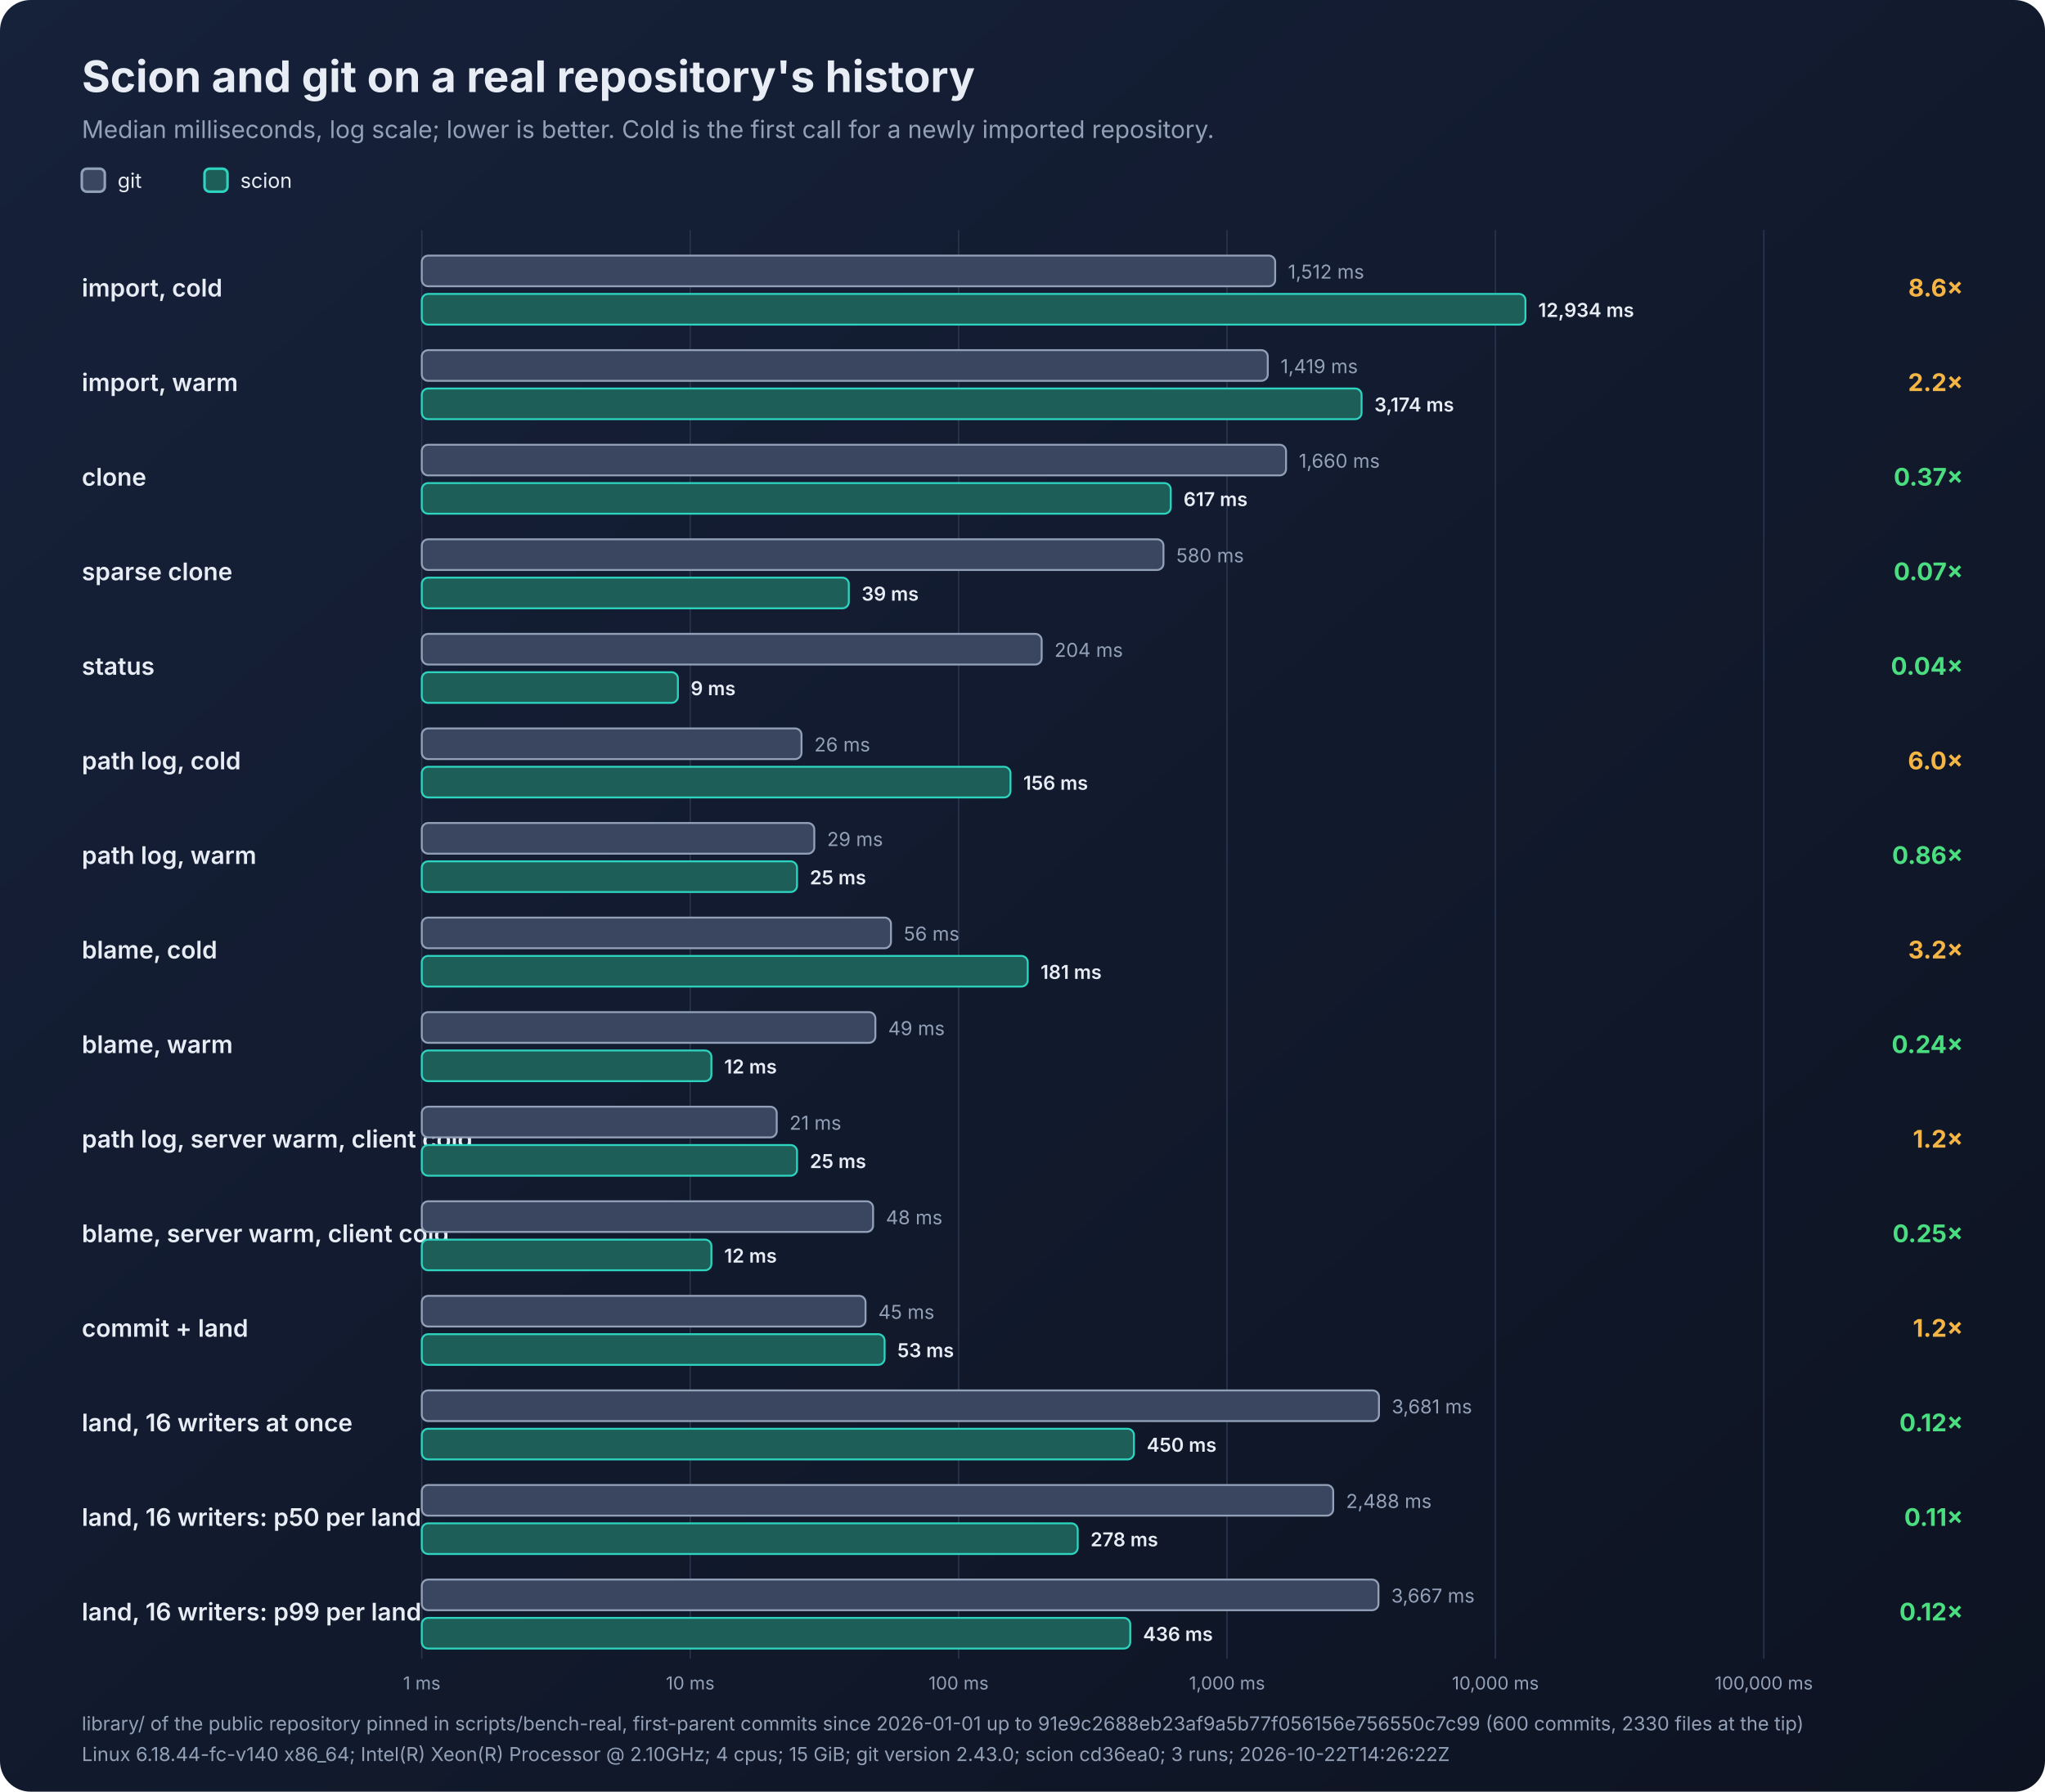
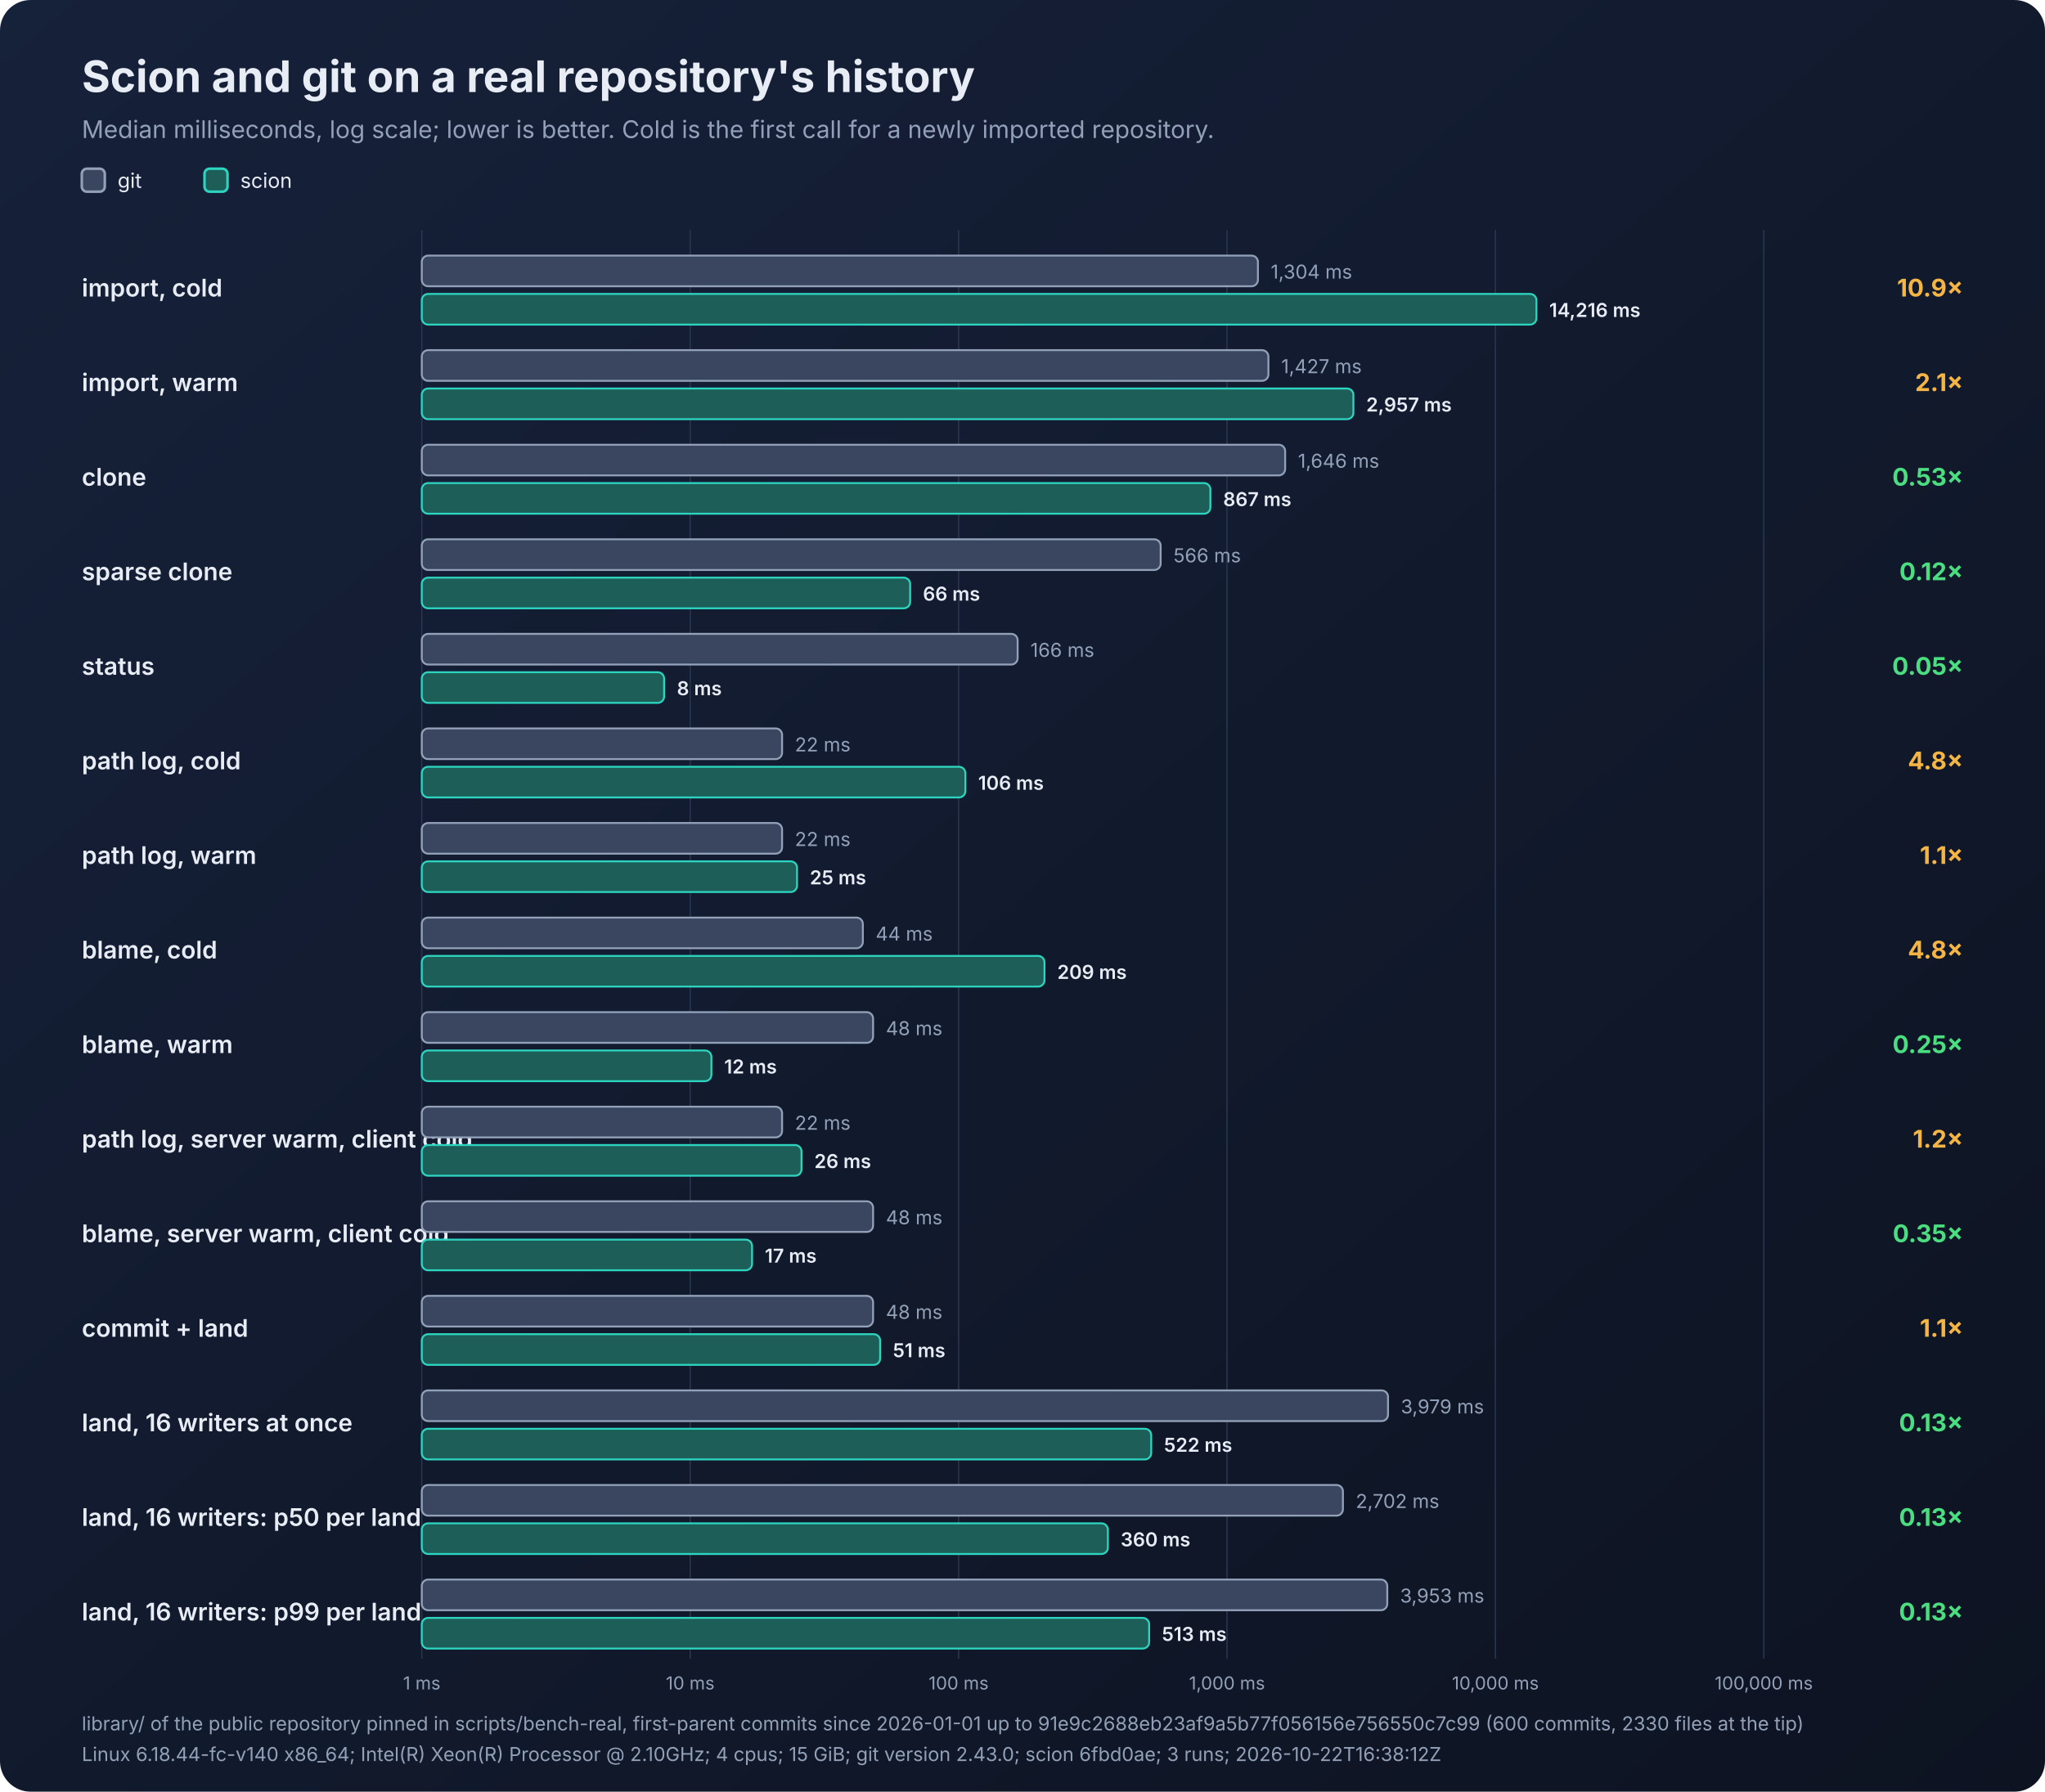
<svg xmlns="http://www.w3.org/2000/svg" width="1600" height="1402" viewBox="0 0 1600 1402" role="img" aria-label="Median times of Scion and git on a real repository's history">
  <defs>
    <marker id="a-teal" viewBox="0 0 10 10" refX="9" refY="5" markerWidth="7" markerHeight="7" orient="auto-start-reverse">
      <path d="M0,0 L10,5 L0,10 z" fill="#2dd4bf" />
    </marker>
    <marker id="a-amber" viewBox="0 0 10 10" refX="9" refY="5" markerWidth="7" markerHeight="7" orient="auto-start-reverse">
      <path d="M0,0 L10,5 L0,10 z" fill="#f5b545" />
    </marker>
    <marker id="a-violet" viewBox="0 0 10 10" refX="9" refY="5" markerWidth="7" markerHeight="7" orient="auto-start-reverse">
      <path d="M0,0 L10,5 L0,10 z" fill="#a78bfa" />
    </marker>
    <marker id="a-muted" viewBox="0 0 10 10" refX="9" refY="5" markerWidth="7" markerHeight="7" orient="auto-start-reverse">
      <path d="M0,0 L10,5 L0,10 z" fill="#93a1b8" />
    </marker>
    <linearGradient id="glow" x1="0" y1="0" x2="1" y2="1">
      <stop offset="0" stop-color="#16213a" />
      <stop offset="1" stop-color="#0d1321" />
    </linearGradient>
  </defs>
  <rect x="0" y="0" width="1600" height="1402" rx="24" fill="url(#glow)" />
  <text x="64" y="72" font-family="Inter, 'Segoe UI', -apple-system, BlinkMacSystemFont, Helvetica, Arial, sans-serif" font-size="34" fill="#e8edf5" font-weight="700" text-anchor="start">Scion and git on a real repository's history</text>
  <text x="64" y="108" font-family="Inter, 'Segoe UI', -apple-system, BlinkMacSystemFont, Helvetica, Arial, sans-serif" font-size="19" fill="#93a1b8" font-weight="400" text-anchor="start">Median milliseconds, log scale; lower is better. Cold is the first call for a newly imported repository.</text>
  <rect x="64" y="132" width="18" height="18" rx="4" fill="#3a4660" stroke="#93a1b8" stroke-width="2" />
  <text x="92" y="147" font-family="Inter, 'Segoe UI', -apple-system, BlinkMacSystemFont, Helvetica, Arial, sans-serif" font-size="16" fill="#e8edf5" font-weight="400" text-anchor="start">git</text>
  <rect x="160" y="132" width="18" height="18" rx="4" fill="#1d5f58" stroke="#2dd4bf" stroke-width="2" />
  <text x="188" y="147" font-family="Inter, 'Segoe UI', -apple-system, BlinkMacSystemFont, Helvetica, Arial, sans-serif" font-size="16" fill="#e8edf5" font-weight="400" text-anchor="start">scion</text>
  <line x1="330.0" y1="180" x2="330.0" y2="1298" stroke="#2a3650" stroke-width="1" />
  <text x="330.0" y="1322" font-family="Inter, 'Segoe UI', -apple-system, BlinkMacSystemFont, Helvetica, Arial, sans-serif" font-size="14" fill="#93a1b8" font-weight="400" text-anchor="middle">1 ms</text>
  <line x1="540.0" y1="180" x2="540.0" y2="1298" stroke="#2a3650" stroke-width="1" />
  <text x="540.0" y="1322" font-family="Inter, 'Segoe UI', -apple-system, BlinkMacSystemFont, Helvetica, Arial, sans-serif" font-size="14" fill="#93a1b8" font-weight="400" text-anchor="middle">10 ms</text>
  <line x1="750.0" y1="180" x2="750.0" y2="1298" stroke="#2a3650" stroke-width="1" />
  <text x="750.0" y="1322" font-family="Inter, 'Segoe UI', -apple-system, BlinkMacSystemFont, Helvetica, Arial, sans-serif" font-size="14" fill="#93a1b8" font-weight="400" text-anchor="middle">100 ms</text>
  <line x1="960.0" y1="180" x2="960.0" y2="1298" stroke="#2a3650" stroke-width="1" />
  <text x="960.0" y="1322" font-family="Inter, 'Segoe UI', -apple-system, BlinkMacSystemFont, Helvetica, Arial, sans-serif" font-size="14" fill="#93a1b8" font-weight="400" text-anchor="middle">1,000 ms</text>
  <line x1="1170.0" y1="180" x2="1170.0" y2="1298" stroke="#2a3650" stroke-width="1" />
  <text x="1170.0" y="1322" font-family="Inter, 'Segoe UI', -apple-system, BlinkMacSystemFont, Helvetica, Arial, sans-serif" font-size="14" fill="#93a1b8" font-weight="400" text-anchor="middle">10,000 ms</text>
  <line x1="1380.0" y1="180" x2="1380.0" y2="1298" stroke="#2a3650" stroke-width="1" />
  <text x="1380.0" y="1322" font-family="Inter, 'Segoe UI', -apple-system, BlinkMacSystemFont, Helvetica, Arial, sans-serif" font-size="14" fill="#93a1b8" font-weight="400" text-anchor="middle">100,000 ms</text>
  <text x="64" y="232" font-family="Inter, 'Segoe UI', -apple-system, BlinkMacSystemFont, Helvetica, Arial, sans-serif" font-size="19" fill="#e8edf5" font-weight="600" text-anchor="start">import, cold</text>
-   <rect x="330" y="200" width="667.7" height="24" rx="5" fill="#3a4660" stroke="#93a1b8" stroke-width="1.5" />
-   <text x="1007.7" y="218" font-family="Inter, 'Segoe UI', -apple-system, BlinkMacSystemFont, Helvetica, Arial, sans-serif" font-size="15" fill="#93a1b8" font-weight="400" text-anchor="start">1,512 ms</text>
-   <rect x="330" y="230" width="863.5" height="24" rx="5" fill="#1d5f58" stroke="#2dd4bf" stroke-width="1.5" />
-   <text x="1203.5" y="248" font-family="Inter, 'Segoe UI', -apple-system, BlinkMacSystemFont, Helvetica, Arial, sans-serif" font-size="15" fill="#e8edf5" font-weight="600" text-anchor="start">12,934 ms</text>
-   <text x="1536" y="232" font-family="Inter, 'Segoe UI', -apple-system, BlinkMacSystemFont, Helvetica, Arial, sans-serif" font-size="19" fill="#f5b545" font-weight="700" text-anchor="end">8.6×</text>
+   <rect x="330" y="200" width="654.2" height="24" rx="5" fill="#3a4660" stroke="#93a1b8" stroke-width="1.5" />
+   <text x="994.2" y="218" font-family="Inter, 'Segoe UI', -apple-system, BlinkMacSystemFont, Helvetica, Arial, sans-serif" font-size="15" fill="#93a1b8" font-weight="400" text-anchor="start">1,304 ms</text>
+   <rect x="330" y="230" width="872.1" height="24" rx="5" fill="#1d5f58" stroke="#2dd4bf" stroke-width="1.5" />
+   <text x="1212.1" y="248" font-family="Inter, 'Segoe UI', -apple-system, BlinkMacSystemFont, Helvetica, Arial, sans-serif" font-size="15" fill="#e8edf5" font-weight="600" text-anchor="start">14,216 ms</text>
+   <text x="1536" y="232" font-family="Inter, 'Segoe UI', -apple-system, BlinkMacSystemFont, Helvetica, Arial, sans-serif" font-size="19" fill="#f5b545" font-weight="700" text-anchor="end">10.9×</text>
  <text x="64" y="306" font-family="Inter, 'Segoe UI', -apple-system, BlinkMacSystemFont, Helvetica, Arial, sans-serif" font-size="19" fill="#e8edf5" font-weight="600" text-anchor="start">import, warm</text>
-   <rect x="330" y="274" width="661.9" height="24" rx="5" fill="#3a4660" stroke="#93a1b8" stroke-width="1.5" />
-   <text x="1001.9" y="292" font-family="Inter, 'Segoe UI', -apple-system, BlinkMacSystemFont, Helvetica, Arial, sans-serif" font-size="15" fill="#93a1b8" font-weight="400" text-anchor="start">1,419 ms</text>
-   <rect x="330" y="304" width="735.3" height="24" rx="5" fill="#1d5f58" stroke="#2dd4bf" stroke-width="1.5" />
-   <text x="1075.3" y="322" font-family="Inter, 'Segoe UI', -apple-system, BlinkMacSystemFont, Helvetica, Arial, sans-serif" font-size="15" fill="#e8edf5" font-weight="600" text-anchor="start">3,174 ms</text>
-   <text x="1536" y="306" font-family="Inter, 'Segoe UI', -apple-system, BlinkMacSystemFont, Helvetica, Arial, sans-serif" font-size="19" fill="#f5b545" font-weight="700" text-anchor="end">2.2×</text>
+   <rect x="330" y="274" width="662.4" height="24" rx="5" fill="#3a4660" stroke="#93a1b8" stroke-width="1.5" />
+   <text x="1002.4" y="292" font-family="Inter, 'Segoe UI', -apple-system, BlinkMacSystemFont, Helvetica, Arial, sans-serif" font-size="15" fill="#93a1b8" font-weight="400" text-anchor="start">1,427 ms</text>
+   <rect x="330" y="304" width="728.9" height="24" rx="5" fill="#1d5f58" stroke="#2dd4bf" stroke-width="1.5" />
+   <text x="1068.9" y="322" font-family="Inter, 'Segoe UI', -apple-system, BlinkMacSystemFont, Helvetica, Arial, sans-serif" font-size="15" fill="#e8edf5" font-weight="600" text-anchor="start">2,957 ms</text>
+   <text x="1536" y="306" font-family="Inter, 'Segoe UI', -apple-system, BlinkMacSystemFont, Helvetica, Arial, sans-serif" font-size="19" fill="#f5b545" font-weight="700" text-anchor="end">2.1×</text>
  <text x="64" y="380" font-family="Inter, 'Segoe UI', -apple-system, BlinkMacSystemFont, Helvetica, Arial, sans-serif" font-size="19" fill="#e8edf5" font-weight="600" text-anchor="start">clone</text>
-   <rect x="330" y="348" width="676.2" height="24" rx="5" fill="#3a4660" stroke="#93a1b8" stroke-width="1.5" />
-   <text x="1016.2" y="366" font-family="Inter, 'Segoe UI', -apple-system, BlinkMacSystemFont, Helvetica, Arial, sans-serif" font-size="15" fill="#93a1b8" font-weight="400" text-anchor="start">1,660 ms</text>
-   <rect x="330" y="378" width="586.0" height="24" rx="5" fill="#1d5f58" stroke="#2dd4bf" stroke-width="1.5" />
-   <text x="926.0" y="396" font-family="Inter, 'Segoe UI', -apple-system, BlinkMacSystemFont, Helvetica, Arial, sans-serif" font-size="15" fill="#e8edf5" font-weight="600" text-anchor="start">617 ms</text>
-   <text x="1536" y="380" font-family="Inter, 'Segoe UI', -apple-system, BlinkMacSystemFont, Helvetica, Arial, sans-serif" font-size="19" fill="#4ade80" font-weight="700" text-anchor="end">0.37×</text>
+   <rect x="330" y="348" width="675.5" height="24" rx="5" fill="#3a4660" stroke="#93a1b8" stroke-width="1.5" />
+   <text x="1015.5" y="366" font-family="Inter, 'Segoe UI', -apple-system, BlinkMacSystemFont, Helvetica, Arial, sans-serif" font-size="15" fill="#93a1b8" font-weight="400" text-anchor="start">1,646 ms</text>
+   <rect x="330" y="378" width="617.0" height="24" rx="5" fill="#1d5f58" stroke="#2dd4bf" stroke-width="1.5" />
+   <text x="957.0" y="396" font-family="Inter, 'Segoe UI', -apple-system, BlinkMacSystemFont, Helvetica, Arial, sans-serif" font-size="15" fill="#e8edf5" font-weight="600" text-anchor="start">867 ms</text>
+   <text x="1536" y="380" font-family="Inter, 'Segoe UI', -apple-system, BlinkMacSystemFont, Helvetica, Arial, sans-serif" font-size="19" fill="#4ade80" font-weight="700" text-anchor="end">0.53×</text>
  <text x="64" y="454" font-family="Inter, 'Segoe UI', -apple-system, BlinkMacSystemFont, Helvetica, Arial, sans-serif" font-size="19" fill="#e8edf5" font-weight="600" text-anchor="start">sparse clone</text>
-   <rect x="330" y="422" width="580.3" height="24" rx="5" fill="#3a4660" stroke="#93a1b8" stroke-width="1.5" />
-   <text x="920.3" y="440" font-family="Inter, 'Segoe UI', -apple-system, BlinkMacSystemFont, Helvetica, Arial, sans-serif" font-size="15" fill="#93a1b8" font-weight="400" text-anchor="start">580 ms</text>
-   <rect x="330" y="452" width="334.1" height="24" rx="5" fill="#1d5f58" stroke="#2dd4bf" stroke-width="1.5" />
-   <text x="674.1" y="470" font-family="Inter, 'Segoe UI', -apple-system, BlinkMacSystemFont, Helvetica, Arial, sans-serif" font-size="15" fill="#e8edf5" font-weight="600" text-anchor="start">39 ms</text>
-   <text x="1536" y="454" font-family="Inter, 'Segoe UI', -apple-system, BlinkMacSystemFont, Helvetica, Arial, sans-serif" font-size="19" fill="#4ade80" font-weight="700" text-anchor="end">0.07×</text>
+   <rect x="330" y="422" width="578.1" height="24" rx="5" fill="#3a4660" stroke="#93a1b8" stroke-width="1.5" />
+   <text x="918.1" y="440" font-family="Inter, 'Segoe UI', -apple-system, BlinkMacSystemFont, Helvetica, Arial, sans-serif" font-size="15" fill="#93a1b8" font-weight="400" text-anchor="start">566 ms</text>
+   <rect x="330" y="452" width="382.1" height="24" rx="5" fill="#1d5f58" stroke="#2dd4bf" stroke-width="1.5" />
+   <text x="722.1" y="470" font-family="Inter, 'Segoe UI', -apple-system, BlinkMacSystemFont, Helvetica, Arial, sans-serif" font-size="15" fill="#e8edf5" font-weight="600" text-anchor="start">66 ms</text>
+   <text x="1536" y="454" font-family="Inter, 'Segoe UI', -apple-system, BlinkMacSystemFont, Helvetica, Arial, sans-serif" font-size="19" fill="#4ade80" font-weight="700" text-anchor="end">0.12×</text>
  <text x="64" y="528" font-family="Inter, 'Segoe UI', -apple-system, BlinkMacSystemFont, Helvetica, Arial, sans-serif" font-size="19" fill="#e8edf5" font-weight="600" text-anchor="start">status</text>
-   <rect x="330" y="496" width="485.0" height="24" rx="5" fill="#3a4660" stroke="#93a1b8" stroke-width="1.5" />
-   <text x="825.0" y="514" font-family="Inter, 'Segoe UI', -apple-system, BlinkMacSystemFont, Helvetica, Arial, sans-serif" font-size="15" fill="#93a1b8" font-weight="400" text-anchor="start">204 ms</text>
-   <rect x="330" y="526" width="200.4" height="24" rx="5" fill="#1d5f58" stroke="#2dd4bf" stroke-width="1.5" />
-   <text x="540.4" y="544" font-family="Inter, 'Segoe UI', -apple-system, BlinkMacSystemFont, Helvetica, Arial, sans-serif" font-size="15" fill="#e8edf5" font-weight="600" text-anchor="start">9 ms</text>
-   <text x="1536" y="528" font-family="Inter, 'Segoe UI', -apple-system, BlinkMacSystemFont, Helvetica, Arial, sans-serif" font-size="19" fill="#4ade80" font-weight="700" text-anchor="end">0.04×</text>
+   <rect x="330" y="496" width="466.2" height="24" rx="5" fill="#3a4660" stroke="#93a1b8" stroke-width="1.5" />
+   <text x="806.2" y="514" font-family="Inter, 'Segoe UI', -apple-system, BlinkMacSystemFont, Helvetica, Arial, sans-serif" font-size="15" fill="#93a1b8" font-weight="400" text-anchor="start">166 ms</text>
+   <rect x="330" y="526" width="189.6" height="24" rx="5" fill="#1d5f58" stroke="#2dd4bf" stroke-width="1.5" />
+   <text x="529.6" y="544" font-family="Inter, 'Segoe UI', -apple-system, BlinkMacSystemFont, Helvetica, Arial, sans-serif" font-size="15" fill="#e8edf5" font-weight="600" text-anchor="start">8 ms</text>
+   <text x="1536" y="528" font-family="Inter, 'Segoe UI', -apple-system, BlinkMacSystemFont, Helvetica, Arial, sans-serif" font-size="19" fill="#4ade80" font-weight="700" text-anchor="end">0.05×</text>
  <text x="64" y="602" font-family="Inter, 'Segoe UI', -apple-system, BlinkMacSystemFont, Helvetica, Arial, sans-serif" font-size="19" fill="#e8edf5" font-weight="600" text-anchor="start">path log, cold</text>
-   <rect x="330" y="570" width="297.1" height="24" rx="5" fill="#3a4660" stroke="#93a1b8" stroke-width="1.5" />
-   <text x="637.1" y="588" font-family="Inter, 'Segoe UI', -apple-system, BlinkMacSystemFont, Helvetica, Arial, sans-serif" font-size="15" fill="#93a1b8" font-weight="400" text-anchor="start">26 ms</text>
-   <rect x="330" y="600" width="460.6" height="24" rx="5" fill="#1d5f58" stroke="#2dd4bf" stroke-width="1.5" />
-   <text x="800.6" y="618" font-family="Inter, 'Segoe UI', -apple-system, BlinkMacSystemFont, Helvetica, Arial, sans-serif" font-size="15" fill="#e8edf5" font-weight="600" text-anchor="start">156 ms</text>
-   <text x="1536" y="602" font-family="Inter, 'Segoe UI', -apple-system, BlinkMacSystemFont, Helvetica, Arial, sans-serif" font-size="19" fill="#f5b545" font-weight="700" text-anchor="end">6.0×</text>
+   <rect x="330" y="570" width="281.9" height="24" rx="5" fill="#3a4660" stroke="#93a1b8" stroke-width="1.5" />
+   <text x="621.9" y="588" font-family="Inter, 'Segoe UI', -apple-system, BlinkMacSystemFont, Helvetica, Arial, sans-serif" font-size="15" fill="#93a1b8" font-weight="400" text-anchor="start">22 ms</text>
+   <rect x="330" y="600" width="425.3" height="24" rx="5" fill="#1d5f58" stroke="#2dd4bf" stroke-width="1.5" />
+   <text x="765.3" y="618" font-family="Inter, 'Segoe UI', -apple-system, BlinkMacSystemFont, Helvetica, Arial, sans-serif" font-size="15" fill="#e8edf5" font-weight="600" text-anchor="start">106 ms</text>
+   <text x="1536" y="602" font-family="Inter, 'Segoe UI', -apple-system, BlinkMacSystemFont, Helvetica, Arial, sans-serif" font-size="19" fill="#f5b545" font-weight="700" text-anchor="end">4.8×</text>
  <text x="64" y="676" font-family="Inter, 'Segoe UI', -apple-system, BlinkMacSystemFont, Helvetica, Arial, sans-serif" font-size="19" fill="#e8edf5" font-weight="600" text-anchor="start">path log, warm</text>
-   <rect x="330" y="644" width="307.1" height="24" rx="5" fill="#3a4660" stroke="#93a1b8" stroke-width="1.5" />
-   <text x="647.1" y="662" font-family="Inter, 'Segoe UI', -apple-system, BlinkMacSystemFont, Helvetica, Arial, sans-serif" font-size="15" fill="#93a1b8" font-weight="400" text-anchor="start">29 ms</text>
+   <rect x="330" y="644" width="281.9" height="24" rx="5" fill="#3a4660" stroke="#93a1b8" stroke-width="1.5" />
+   <text x="621.9" y="662" font-family="Inter, 'Segoe UI', -apple-system, BlinkMacSystemFont, Helvetica, Arial, sans-serif" font-size="15" fill="#93a1b8" font-weight="400" text-anchor="start">22 ms</text>
  <rect x="330" y="674" width="293.6" height="24" rx="5" fill="#1d5f58" stroke="#2dd4bf" stroke-width="1.5" />
  <text x="633.6" y="692" font-family="Inter, 'Segoe UI', -apple-system, BlinkMacSystemFont, Helvetica, Arial, sans-serif" font-size="15" fill="#e8edf5" font-weight="600" text-anchor="start">25 ms</text>
-   <text x="1536" y="676" font-family="Inter, 'Segoe UI', -apple-system, BlinkMacSystemFont, Helvetica, Arial, sans-serif" font-size="19" fill="#4ade80" font-weight="700" text-anchor="end">0.86×</text>
+   <text x="1536" y="676" font-family="Inter, 'Segoe UI', -apple-system, BlinkMacSystemFont, Helvetica, Arial, sans-serif" font-size="19" fill="#f5b545" font-weight="700" text-anchor="end">1.1×</text>
  <text x="64" y="750" font-family="Inter, 'Segoe UI', -apple-system, BlinkMacSystemFont, Helvetica, Arial, sans-serif" font-size="19" fill="#e8edf5" font-weight="600" text-anchor="start">blame, cold</text>
-   <rect x="330" y="718" width="367.1" height="24" rx="5" fill="#3a4660" stroke="#93a1b8" stroke-width="1.5" />
-   <text x="707.1" y="736" font-family="Inter, 'Segoe UI', -apple-system, BlinkMacSystemFont, Helvetica, Arial, sans-serif" font-size="15" fill="#93a1b8" font-weight="400" text-anchor="start">56 ms</text>
-   <rect x="330" y="748" width="474.1" height="24" rx="5" fill="#1d5f58" stroke="#2dd4bf" stroke-width="1.5" />
-   <text x="814.1" y="766" font-family="Inter, 'Segoe UI', -apple-system, BlinkMacSystemFont, Helvetica, Arial, sans-serif" font-size="15" fill="#e8edf5" font-weight="600" text-anchor="start">181 ms</text>
-   <text x="1536" y="750" font-family="Inter, 'Segoe UI', -apple-system, BlinkMacSystemFont, Helvetica, Arial, sans-serif" font-size="19" fill="#f5b545" font-weight="700" text-anchor="end">3.2×</text>
+   <rect x="330" y="718" width="345.1" height="24" rx="5" fill="#3a4660" stroke="#93a1b8" stroke-width="1.5" />
+   <text x="685.1" y="736" font-family="Inter, 'Segoe UI', -apple-system, BlinkMacSystemFont, Helvetica, Arial, sans-serif" font-size="15" fill="#93a1b8" font-weight="400" text-anchor="start">44 ms</text>
+   <rect x="330" y="748" width="487.2" height="24" rx="5" fill="#1d5f58" stroke="#2dd4bf" stroke-width="1.5" />
+   <text x="827.2" y="766" font-family="Inter, 'Segoe UI', -apple-system, BlinkMacSystemFont, Helvetica, Arial, sans-serif" font-size="15" fill="#e8edf5" font-weight="600" text-anchor="start">209 ms</text>
+   <text x="1536" y="750" font-family="Inter, 'Segoe UI', -apple-system, BlinkMacSystemFont, Helvetica, Arial, sans-serif" font-size="19" fill="#f5b545" font-weight="700" text-anchor="end">4.8×</text>
  <text x="64" y="824" font-family="Inter, 'Segoe UI', -apple-system, BlinkMacSystemFont, Helvetica, Arial, sans-serif" font-size="19" fill="#e8edf5" font-weight="600" text-anchor="start">blame, warm</text>
-   <rect x="330" y="792" width="354.9" height="24" rx="5" fill="#3a4660" stroke="#93a1b8" stroke-width="1.5" />
-   <text x="694.9" y="810" font-family="Inter, 'Segoe UI', -apple-system, BlinkMacSystemFont, Helvetica, Arial, sans-serif" font-size="15" fill="#93a1b8" font-weight="400" text-anchor="start">49 ms</text>
+   <rect x="330" y="792" width="353.1" height="24" rx="5" fill="#3a4660" stroke="#93a1b8" stroke-width="1.5" />
+   <text x="693.1" y="810" font-family="Inter, 'Segoe UI', -apple-system, BlinkMacSystemFont, Helvetica, Arial, sans-serif" font-size="15" fill="#93a1b8" font-weight="400" text-anchor="start">48 ms</text>
  <rect x="330" y="822" width="226.6" height="24" rx="5" fill="#1d5f58" stroke="#2dd4bf" stroke-width="1.5" />
  <text x="566.6" y="840" font-family="Inter, 'Segoe UI', -apple-system, BlinkMacSystemFont, Helvetica, Arial, sans-serif" font-size="15" fill="#e8edf5" font-weight="600" text-anchor="start">12 ms</text>
-   <text x="1536" y="824" font-family="Inter, 'Segoe UI', -apple-system, BlinkMacSystemFont, Helvetica, Arial, sans-serif" font-size="19" fill="#4ade80" font-weight="700" text-anchor="end">0.24×</text>
+   <text x="1536" y="824" font-family="Inter, 'Segoe UI', -apple-system, BlinkMacSystemFont, Helvetica, Arial, sans-serif" font-size="19" fill="#4ade80" font-weight="700" text-anchor="end">0.25×</text>
  <text x="64" y="898" font-family="Inter, 'Segoe UI', -apple-system, BlinkMacSystemFont, Helvetica, Arial, sans-serif" font-size="19" fill="#e8edf5" font-weight="600" text-anchor="start">path log, server warm, client cold</text>
-   <rect x="330" y="866" width="277.7" height="24" rx="5" fill="#3a4660" stroke="#93a1b8" stroke-width="1.5" />
-   <text x="617.7" y="884" font-family="Inter, 'Segoe UI', -apple-system, BlinkMacSystemFont, Helvetica, Arial, sans-serif" font-size="15" fill="#93a1b8" font-weight="400" text-anchor="start">21 ms</text>
-   <rect x="330" y="896" width="293.6" height="24" rx="5" fill="#1d5f58" stroke="#2dd4bf" stroke-width="1.5" />
-   <text x="633.6" y="914" font-family="Inter, 'Segoe UI', -apple-system, BlinkMacSystemFont, Helvetica, Arial, sans-serif" font-size="15" fill="#e8edf5" font-weight="600" text-anchor="start">25 ms</text>
+   <rect x="330" y="866" width="281.9" height="24" rx="5" fill="#3a4660" stroke="#93a1b8" stroke-width="1.5" />
+   <text x="621.9" y="884" font-family="Inter, 'Segoe UI', -apple-system, BlinkMacSystemFont, Helvetica, Arial, sans-serif" font-size="15" fill="#93a1b8" font-weight="400" text-anchor="start">22 ms</text>
+   <rect x="330" y="896" width="297.1" height="24" rx="5" fill="#1d5f58" stroke="#2dd4bf" stroke-width="1.5" />
+   <text x="637.1" y="914" font-family="Inter, 'Segoe UI', -apple-system, BlinkMacSystemFont, Helvetica, Arial, sans-serif" font-size="15" fill="#e8edf5" font-weight="600" text-anchor="start">26 ms</text>
  <text x="1536" y="898" font-family="Inter, 'Segoe UI', -apple-system, BlinkMacSystemFont, Helvetica, Arial, sans-serif" font-size="19" fill="#f5b545" font-weight="700" text-anchor="end">1.2×</text>
  <text x="64" y="972" font-family="Inter, 'Segoe UI', -apple-system, BlinkMacSystemFont, Helvetica, Arial, sans-serif" font-size="19" fill="#e8edf5" font-weight="600" text-anchor="start">blame, server warm, client cold</text>
  <rect x="330" y="940" width="353.1" height="24" rx="5" fill="#3a4660" stroke="#93a1b8" stroke-width="1.5" />
  <text x="693.1" y="958" font-family="Inter, 'Segoe UI', -apple-system, BlinkMacSystemFont, Helvetica, Arial, sans-serif" font-size="15" fill="#93a1b8" font-weight="400" text-anchor="start">48 ms</text>
-   <rect x="330" y="970" width="226.6" height="24" rx="5" fill="#1d5f58" stroke="#2dd4bf" stroke-width="1.5" />
-   <text x="566.6" y="988" font-family="Inter, 'Segoe UI', -apple-system, BlinkMacSystemFont, Helvetica, Arial, sans-serif" font-size="15" fill="#e8edf5" font-weight="600" text-anchor="start">12 ms</text>
-   <text x="1536" y="972" font-family="Inter, 'Segoe UI', -apple-system, BlinkMacSystemFont, Helvetica, Arial, sans-serif" font-size="19" fill="#4ade80" font-weight="700" text-anchor="end">0.25×</text>
+   <rect x="330" y="970" width="258.4" height="24" rx="5" fill="#1d5f58" stroke="#2dd4bf" stroke-width="1.5" />
+   <text x="598.4" y="988" font-family="Inter, 'Segoe UI', -apple-system, BlinkMacSystemFont, Helvetica, Arial, sans-serif" font-size="15" fill="#e8edf5" font-weight="600" text-anchor="start">17 ms</text>
+   <text x="1536" y="972" font-family="Inter, 'Segoe UI', -apple-system, BlinkMacSystemFont, Helvetica, Arial, sans-serif" font-size="19" fill="#4ade80" font-weight="700" text-anchor="end">0.35×</text>
  <text x="64" y="1046" font-family="Inter, 'Segoe UI', -apple-system, BlinkMacSystemFont, Helvetica, Arial, sans-serif" font-size="19" fill="#e8edf5" font-weight="600" text-anchor="start">commit + land</text>
-   <rect x="330" y="1014" width="347.2" height="24" rx="5" fill="#3a4660" stroke="#93a1b8" stroke-width="1.5" />
-   <text x="687.2" y="1032" font-family="Inter, 'Segoe UI', -apple-system, BlinkMacSystemFont, Helvetica, Arial, sans-serif" font-size="15" fill="#93a1b8" font-weight="400" text-anchor="start">45 ms</text>
-   <rect x="330" y="1044" width="362.1" height="24" rx="5" fill="#1d5f58" stroke="#2dd4bf" stroke-width="1.5" />
-   <text x="702.1" y="1062" font-family="Inter, 'Segoe UI', -apple-system, BlinkMacSystemFont, Helvetica, Arial, sans-serif" font-size="15" fill="#e8edf5" font-weight="600" text-anchor="start">53 ms</text>
-   <text x="1536" y="1046" font-family="Inter, 'Segoe UI', -apple-system, BlinkMacSystemFont, Helvetica, Arial, sans-serif" font-size="19" fill="#f5b545" font-weight="700" text-anchor="end">1.2×</text>
+   <rect x="330" y="1014" width="353.1" height="24" rx="5" fill="#3a4660" stroke="#93a1b8" stroke-width="1.5" />
+   <text x="693.1" y="1032" font-family="Inter, 'Segoe UI', -apple-system, BlinkMacSystemFont, Helvetica, Arial, sans-serif" font-size="15" fill="#93a1b8" font-weight="400" text-anchor="start">48 ms</text>
+   <rect x="330" y="1044" width="358.6" height="24" rx="5" fill="#1d5f58" stroke="#2dd4bf" stroke-width="1.5" />
+   <text x="698.6" y="1062" font-family="Inter, 'Segoe UI', -apple-system, BlinkMacSystemFont, Helvetica, Arial, sans-serif" font-size="15" fill="#e8edf5" font-weight="600" text-anchor="start">51 ms</text>
+   <text x="1536" y="1046" font-family="Inter, 'Segoe UI', -apple-system, BlinkMacSystemFont, Helvetica, Arial, sans-serif" font-size="19" fill="#f5b545" font-weight="700" text-anchor="end">1.1×</text>
  <text x="64" y="1120" font-family="Inter, 'Segoe UI', -apple-system, BlinkMacSystemFont, Helvetica, Arial, sans-serif" font-size="19" fill="#e8edf5" font-weight="600" text-anchor="start">land, 16 writers at once</text>
-   <rect x="330" y="1088" width="748.9" height="24" rx="5" fill="#3a4660" stroke="#93a1b8" stroke-width="1.5" />
-   <text x="1088.9" y="1106" font-family="Inter, 'Segoe UI', -apple-system, BlinkMacSystemFont, Helvetica, Arial, sans-serif" font-size="15" fill="#93a1b8" font-weight="400" text-anchor="start">3,681 ms</text>
-   <rect x="330" y="1118" width="557.2" height="24" rx="5" fill="#1d5f58" stroke="#2dd4bf" stroke-width="1.5" />
-   <text x="897.2" y="1136" font-family="Inter, 'Segoe UI', -apple-system, BlinkMacSystemFont, Helvetica, Arial, sans-serif" font-size="15" fill="#e8edf5" font-weight="600" text-anchor="start">450 ms</text>
-   <text x="1536" y="1120" font-family="Inter, 'Segoe UI', -apple-system, BlinkMacSystemFont, Helvetica, Arial, sans-serif" font-size="19" fill="#4ade80" font-weight="700" text-anchor="end">0.12×</text>
+   <rect x="330" y="1088" width="756.0" height="24" rx="5" fill="#3a4660" stroke="#93a1b8" stroke-width="1.5" />
+   <text x="1096.0" y="1106" font-family="Inter, 'Segoe UI', -apple-system, BlinkMacSystemFont, Helvetica, Arial, sans-serif" font-size="15" fill="#93a1b8" font-weight="400" text-anchor="start">3,979 ms</text>
+   <rect x="330" y="1118" width="570.7" height="24" rx="5" fill="#1d5f58" stroke="#2dd4bf" stroke-width="1.5" />
+   <text x="910.7" y="1136" font-family="Inter, 'Segoe UI', -apple-system, BlinkMacSystemFont, Helvetica, Arial, sans-serif" font-size="15" fill="#e8edf5" font-weight="600" text-anchor="start">522 ms</text>
+   <text x="1536" y="1120" font-family="Inter, 'Segoe UI', -apple-system, BlinkMacSystemFont, Helvetica, Arial, sans-serif" font-size="19" fill="#4ade80" font-weight="700" text-anchor="end">0.13×</text>
  <text x="64" y="1194" font-family="Inter, 'Segoe UI', -apple-system, BlinkMacSystemFont, Helvetica, Arial, sans-serif" font-size="19" fill="#e8edf5" font-weight="600" text-anchor="start">land, 16 writers: p50 per land</text>
-   <rect x="330" y="1162" width="713.1" height="24" rx="5" fill="#3a4660" stroke="#93a1b8" stroke-width="1.5" />
-   <text x="1053.1" y="1180" font-family="Inter, 'Segoe UI', -apple-system, BlinkMacSystemFont, Helvetica, Arial, sans-serif" font-size="15" fill="#93a1b8" font-weight="400" text-anchor="start">2,488 ms</text>
-   <rect x="330" y="1192" width="513.2" height="24" rx="5" fill="#1d5f58" stroke="#2dd4bf" stroke-width="1.5" />
-   <text x="853.2" y="1210" font-family="Inter, 'Segoe UI', -apple-system, BlinkMacSystemFont, Helvetica, Arial, sans-serif" font-size="15" fill="#e8edf5" font-weight="600" text-anchor="start">278 ms</text>
-   <text x="1536" y="1194" font-family="Inter, 'Segoe UI', -apple-system, BlinkMacSystemFont, Helvetica, Arial, sans-serif" font-size="19" fill="#4ade80" font-weight="700" text-anchor="end">0.11×</text>
+   <rect x="330" y="1162" width="720.7" height="24" rx="5" fill="#3a4660" stroke="#93a1b8" stroke-width="1.5" />
+   <text x="1060.7" y="1180" font-family="Inter, 'Segoe UI', -apple-system, BlinkMacSystemFont, Helvetica, Arial, sans-serif" font-size="15" fill="#93a1b8" font-weight="400" text-anchor="start">2,702 ms</text>
+   <rect x="330" y="1192" width="536.8" height="24" rx="5" fill="#1d5f58" stroke="#2dd4bf" stroke-width="1.5" />
+   <text x="876.8" y="1210" font-family="Inter, 'Segoe UI', -apple-system, BlinkMacSystemFont, Helvetica, Arial, sans-serif" font-size="15" fill="#e8edf5" font-weight="600" text-anchor="start">360 ms</text>
+   <text x="1536" y="1194" font-family="Inter, 'Segoe UI', -apple-system, BlinkMacSystemFont, Helvetica, Arial, sans-serif" font-size="19" fill="#4ade80" font-weight="700" text-anchor="end">0.13×</text>
  <text x="64" y="1268" font-family="Inter, 'Segoe UI', -apple-system, BlinkMacSystemFont, Helvetica, Arial, sans-serif" font-size="19" fill="#e8edf5" font-weight="600" text-anchor="start">land, 16 writers: p99 per land</text>
-   <rect x="330" y="1236" width="748.5" height="24" rx="5" fill="#3a4660" stroke="#93a1b8" stroke-width="1.5" />
-   <text x="1088.5" y="1254" font-family="Inter, 'Segoe UI', -apple-system, BlinkMacSystemFont, Helvetica, Arial, sans-serif" font-size="15" fill="#93a1b8" font-weight="400" text-anchor="start">3,667 ms</text>
-   <rect x="330" y="1266" width="554.3" height="24" rx="5" fill="#1d5f58" stroke="#2dd4bf" stroke-width="1.5" />
-   <text x="894.3" y="1284" font-family="Inter, 'Segoe UI', -apple-system, BlinkMacSystemFont, Helvetica, Arial, sans-serif" font-size="15" fill="#e8edf5" font-weight="600" text-anchor="start">436 ms</text>
-   <text x="1536" y="1268" font-family="Inter, 'Segoe UI', -apple-system, BlinkMacSystemFont, Helvetica, Arial, sans-serif" font-size="19" fill="#4ade80" font-weight="700" text-anchor="end">0.12×</text>
+   <rect x="330" y="1236" width="755.4" height="24" rx="5" fill="#3a4660" stroke="#93a1b8" stroke-width="1.5" />
+   <text x="1095.4" y="1254" font-family="Inter, 'Segoe UI', -apple-system, BlinkMacSystemFont, Helvetica, Arial, sans-serif" font-size="15" fill="#93a1b8" font-weight="400" text-anchor="start">3,953 ms</text>
+   <rect x="330" y="1266" width="569.1" height="24" rx="5" fill="#1d5f58" stroke="#2dd4bf" stroke-width="1.5" />
+   <text x="909.1" y="1284" font-family="Inter, 'Segoe UI', -apple-system, BlinkMacSystemFont, Helvetica, Arial, sans-serif" font-size="15" fill="#e8edf5" font-weight="600" text-anchor="start">513 ms</text>
+   <text x="1536" y="1268" font-family="Inter, 'Segoe UI', -apple-system, BlinkMacSystemFont, Helvetica, Arial, sans-serif" font-size="19" fill="#4ade80" font-weight="700" text-anchor="end">0.13×</text>
  <text x="64" y="1354" font-family="Inter, 'Segoe UI', -apple-system, BlinkMacSystemFont, Helvetica, Arial, sans-serif" font-size="15" fill="#93a1b8" font-weight="400" text-anchor="start">library/ of the public repository pinned in scripts/bench-real, first-parent commits since 2026-01-01 up to 91e9c2688eb23af9a5b77f056156e756550c7c99 (600 commits, 2330 files at the tip)</text>
-   <text x="64" y="1378" font-family="Inter, 'Segoe UI', -apple-system, BlinkMacSystemFont, Helvetica, Arial, sans-serif" font-size="15" fill="#93a1b8" font-weight="400" text-anchor="start">Linux 6.18.44-fc-v140 x86_64; Intel(R) Xeon(R) Processor @ 2.10GHz; 4 cpus; 15 GiB; git version 2.43.0; scion cd36ea0; 3 runs; 2026-10-22T14:26:22Z</text>
+   <text x="64" y="1378" font-family="Inter, 'Segoe UI', -apple-system, BlinkMacSystemFont, Helvetica, Arial, sans-serif" font-size="15" fill="#93a1b8" font-weight="400" text-anchor="start">Linux 6.18.44-fc-v140 x86_64; Intel(R) Xeon(R) Processor @ 2.10GHz; 4 cpus; 15 GiB; git version 2.43.0; scion 6fbd0ae; 3 runs; 2026-10-22T16:38:12Z</text>
</svg>
